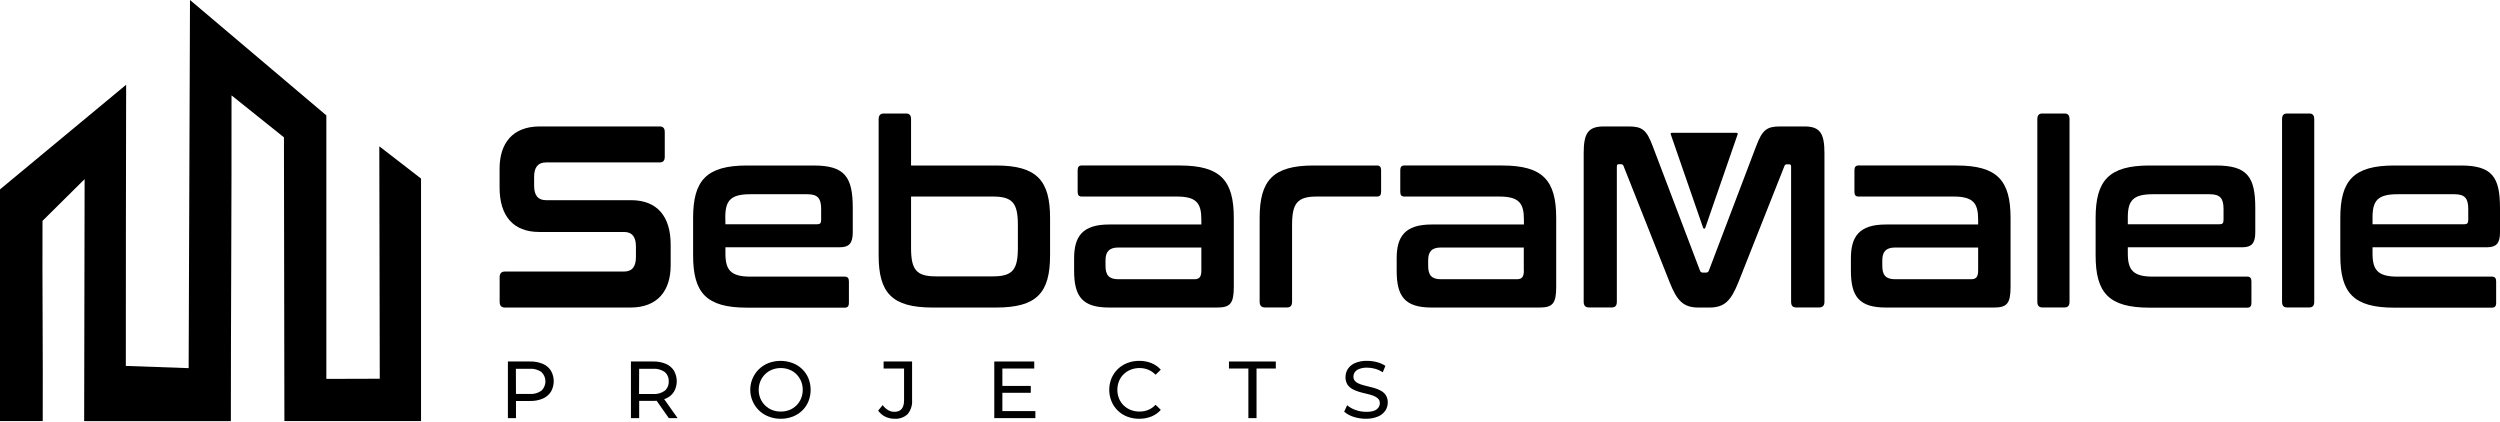
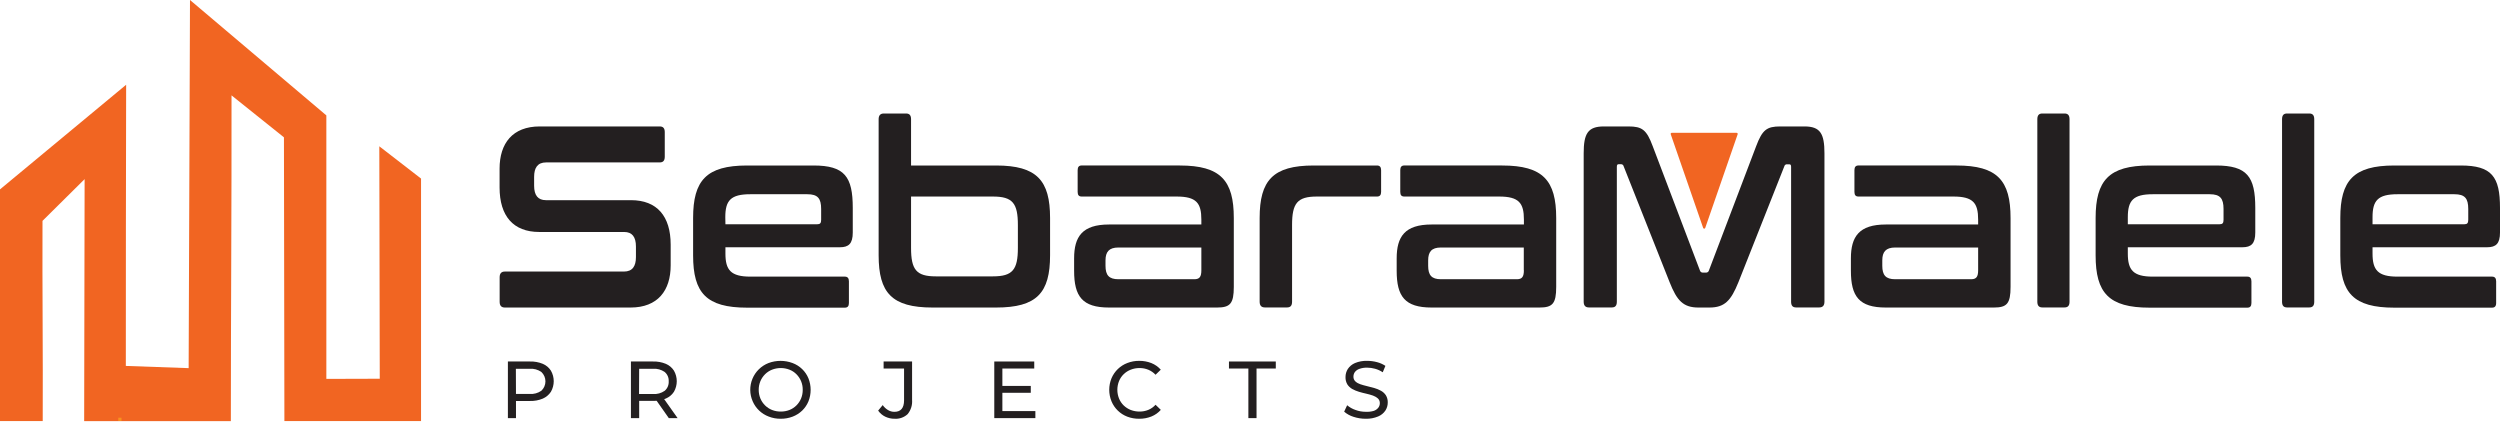
<svg xmlns="http://www.w3.org/2000/svg" viewBox="0 0 778.85 131.17">
  <defs>
    <style>.cls-1{fill:#231f20;}.cls-2{fill:#f16522;}.cls-3{fill:#f7931e;}</style>
  </defs>
  <g id="Layer_2" data-name="Layer 2">
    <g id="Layer_1-2" data-name="Layer 1">
-       <path className="cls-1" d="M205.54,39.39c1.06,0,1.56.57,1.56,1.78v7.65c0,1.21-.5,1.78-1.56,1.78h-35.4c-2.68,0-3.74,1.69-3.74,4.51v2.74c0,3,1.2,4.51,3.67,4.51h26.5c8.13,0,12.37,5,12.37,13.86v6.45c0,7.82-4,13.14-12.51,13.14H157.28c-1.06,0-1.62-.57-1.62-1.78V86.38c0-1.21.56-1.78,1.62-1.78h37.1c2.68,0,3.74-1.69,3.74-4.51v-3.3c0-3-1.2-4.52-3.67-4.52H168c-8.12,0-12.36-5-12.36-13.86V52.53c0-7.82,4-13.14,12.51-13.14Z" />
-       <path className="cls-1" d="M253.45,51.56c9.68,0,12.22,3.47,12.22,13.22v7.66c0,3.46-1.27,4.59-4,4.59H226V79c0,5.08,1.63,7.18,7.78,7.18H263.2c.85,0,1.27.48,1.27,1.45v6.77c0,1-.42,1.45-1.27,1.45H232.75c-12.72,0-16.82-4.6-16.82-16.28V67.92c0-11.68,4.1-16.36,16.82-16.36ZM226,69.86h28.62c.85,0,1.2-.33,1.2-1.37V65.1c0-3.3-1.06-4.59-4.31-4.59H233.74c-6.15,0-7.78,2-7.78,7.17Z" />
-       <path className="cls-1" d="M282.28,35.36c1.06,0,1.55.57,1.55,1.78V51.56h26.5c12.72,0,16.81,4.68,16.81,16.36V79.53c0,11.68-4.09,16.28-16.81,16.28H290.54c-12.72,0-16.81-4.6-16.81-16.28V37.14c0-1.21.56-1.78,1.62-1.78Zm1.55,25.87v16c0,6.77,1.63,8.87,7.7,8.87h17.81c6.15,0,7.77-2.1,7.77-8.87V70.1c0-6.77-1.62-8.87-7.77-8.87Z" />
-       <path className="cls-1" d="M367.56,51.56c12.72,0,16.82,4.68,16.82,16.36V89.36c0,5.24-1.14,6.45-5.23,6.45H345.51c-8.33,0-10.88-3.47-10.88-11.45V80.49c0-6.77,2.55-10.55,10.88-10.55h28.76V68.41c0-5.16-1.55-7.18-7.7-7.18H337c-.84,0-1.27-.4-1.27-1.45V53c0-1,.43-1.45,1.27-1.45Zm6.71,32.64V77.11H348.41c-2.9,0-4,1.37-4,4v1.69c0,2.9,1.06,4.19,4,4.19h23.81C373.71,86.94,374.27,86.22,374.27,84.2Z" />
-       <path className="cls-1" d="M429,51.56c.85,0,1.27.49,1.27,1.45v6.77c0,1-.42,1.45-1.27,1.45H410.24c-6.08,0-7.71,2.1-7.71,8.87V94c0,1.21-.49,1.78-1.55,1.78h-6.93c-1.05,0-1.62-.57-1.62-1.78V67.92c0-11.68,4.1-16.36,16.82-16.36Z" />
-       <path className="cls-1" d="M468,51.56c12.72,0,16.82,4.68,16.82,16.36V89.36c0,5.24-1.13,6.45-5.23,6.45H446c-8.34,0-10.88-3.47-10.88-11.45V80.49c0-6.77,2.54-10.55,10.88-10.55h28.76V68.41c0-5.16-1.56-7.18-7.71-7.18H437.51c-.85,0-1.27-.4-1.27-1.45V53c0-1,.42-1.45,1.27-1.45Zm6.72,32.64V77.11H448.88c-2.89,0-3.95,1.37-3.95,4v1.69c0,2.9,1.06,4.19,3.95,4.19H472.7C474.18,86.94,474.75,86.22,474.75,84.2Z" />
-       <path className="cls-1" d="M507.32,39.39c4.24,0,5.65,1,7.56,6.13L529.57,84.2a.93.93,0,0,0,1,.73h.85a.92.92,0,0,0,1-.73l14.7-38.68c1.91-5.08,3.32-6.13,7.49-6.13h7.56c4.94,0,6.22,2.26,6.22,8.39V94c0,1.21-.57,1.78-1.63,1.78h-7.21c-1.06,0-1.55-.57-1.55-1.78V52c0-.57-.14-.81-.57-.81h-.63a.81.81,0,0,0-.92.64L541.59,87.91c-2.34,5.8-4.31,7.9-9.05,7.9h-3.39c-4.73,0-6.71-2.1-9-7.9L505.83,51.8a.81.81,0,0,0-.91-.64h-.64c-.42,0-.57.24-.57.81V94c0,1.21-.49,1.78-1.55,1.78H495c-1.06,0-1.62-.57-1.62-1.78V47.78c0-6.13,1.27-8.39,6.29-8.39Z" />
-       <path className="cls-1" d="M609.56,51.56c12.72,0,16.81,4.68,16.81,16.36V89.36c0,5.24-1.13,6.45-5.22,6.45H587.51c-8.33,0-10.88-3.47-10.88-11.45V80.49c0-6.77,2.55-10.55,10.88-10.55h28.76V68.41c0-5.16-1.55-7.18-7.7-7.18H579c-.84,0-1.27-.4-1.27-1.45V53c0-1,.43-1.45,1.27-1.45Zm6.71,32.64V77.11H590.41c-2.9,0-4,1.37-4,4v1.69c0,2.9,1.06,4.19,4,4.19h23.81C615.7,86.94,616.27,86.22,616.27,84.2Z" />
-       <path className="cls-1" d="M643.19,35.36c1.06,0,1.55.57,1.55,1.78V94c0,1.21-.49,1.78-1.55,1.78h-6.92c-1.06,0-1.56-.57-1.56-1.78V37.14c0-1.21.5-1.78,1.56-1.78Z" />
-       <path className="cls-1" d="M690.39,51.56c9.68,0,12.22,3.47,12.22,13.22v7.66c0,3.46-1.27,4.59-4,4.59H662.9V79c0,5.08,1.63,7.18,7.77,7.18h29.47c.85,0,1.27.48,1.27,1.45v6.77c0,1-.42,1.45-1.27,1.45H669.69c-12.72,0-16.82-4.6-16.82-16.28V67.92c0-11.68,4.1-16.36,16.82-16.36ZM662.9,69.86h28.62c.85,0,1.2-.33,1.2-1.37V65.1c0-3.3-1.06-4.59-4.31-4.59H670.67c-6.14,0-7.77,2-7.77,7.17Z" />
-       <path className="cls-1" d="M719.43,35.36c1.06,0,1.55.57,1.55,1.78V94c0,1.21-.49,1.78-1.55,1.78H712.5c-1.06,0-1.55-.57-1.55-1.78V37.14c0-1.21.49-1.78,1.55-1.78Z" />
-       <path className="cls-1" d="M766.62,51.56c9.68,0,12.23,3.47,12.23,13.22v7.66c0,3.46-1.27,4.59-4,4.59H739.14V79c0,5.08,1.62,7.18,7.77,7.18h29.47c.84,0,1.27.48,1.27,1.45v6.77c0,1-.43,1.45-1.27,1.45H745.92c-12.72,0-16.82-4.6-16.82-16.28V67.92c0-11.68,4.1-16.36,16.82-16.36Zm-27.48,18.3h28.62c.84,0,1.2-.33,1.2-1.37V65.1c0-3.3-1.06-4.59-4.31-4.59H746.91c-6.15,0-7.77,2-7.77,7.17Z" />
-       <path className="cls-2" d="M531.25,71l10.1-29.17a.34.34,0,0,0-.32-.45H520.82a.33.33,0,0,0-.32.45L530.6,71A.34.34,0,0,0,531.25,71Z" />
-       <path className="cls-2" d="M0,131.17H13.31c.1-20.9-.16-41.46-.07-62.36l13.12-13q-.06,37.7-.14,75.4h45.7c0-33.83.26-67.67.21-101.5L88.46,42.79q.08,44.19.14,88.38h42.57V55.63l-13-10.05.14,72.41-16.64.05,0-82.09L59.19,0l-.42,114.69L39.2,114q0-43.8.1-87.6L0,59Z" />
-       <path className="cls-1" d="M158.23,130.26V112.62h6.88a9.79,9.79,0,0,1,4,.73,5.61,5.61,0,0,1,2.52,2.12,6.61,6.61,0,0,1,0,6.59,5.8,5.8,0,0,1-2.52,2.12,9.62,9.62,0,0,1-4,.74h-5.49l1.13-1.19v6.53Zm2.52-6.27-1.13-1.26H165a5.6,5.6,0,0,0,3.66-1,4,4,0,0,0,0-5.84,5.6,5.6,0,0,0-3.66-1h-5.42l1.13-1.26Z" />
-       <path className="cls-1" d="M196.56,130.26V112.62h6.88a9.79,9.79,0,0,1,4,.73,5.61,5.61,0,0,1,2.52,2.12,6.61,6.61,0,0,1,0,6.59,5.63,5.63,0,0,1-2.52,2.1,9.62,9.62,0,0,1-4,.73H198l1.13-1.16v6.53Zm2.52-6.27L198,122.75h5.42a5.6,5.6,0,0,0,3.66-1,3.61,3.61,0,0,0,1.25-2.94,3.56,3.56,0,0,0-1.25-2.92,5.6,5.6,0,0,0-3.66-1H198l1.13-1.26Zm9.28,6.27-4.49-6.4h2.7l4.53,6.4Z" />
-       <path className="cls-1" d="M243.23,130.46a10,10,0,0,1-3.74-.68,8.82,8.82,0,0,1-5-4.76,8.93,8.93,0,0,1,4.94-11.92,10.7,10.7,0,0,1,7.48,0,8.61,8.61,0,0,1,3,1.89,8.5,8.5,0,0,1,1.95,2.87,9.71,9.71,0,0,1,0,7.19,8.6,8.6,0,0,1-1.95,2.87,8.92,8.92,0,0,1-3,1.89A10.26,10.26,0,0,1,243.23,130.46Zm0-2.24a7.33,7.33,0,0,0,2.73-.5,6.31,6.31,0,0,0,2.17-1.43,6.77,6.77,0,0,0,1.44-2.15,7,7,0,0,0,.51-2.7,6.7,6.7,0,0,0-1.95-4.84,6.17,6.17,0,0,0-2.17-1.43,7.51,7.51,0,0,0-5.44,0,6.4,6.4,0,0,0-2.18,1.43,6.78,6.78,0,0,0-1.45,2.16,6.88,6.88,0,0,0-.52,2.68,7,7,0,0,0,.52,2.7,6.63,6.63,0,0,0,1.45,2.15,6.55,6.55,0,0,0,2.18,1.43A7.3,7.3,0,0,0,243.21,128.22Z" />
-       <path className="cls-1" d="M278.72,130.46a6.65,6.65,0,0,1-2.93-.65,5.7,5.7,0,0,1-2.21-1.89L275,126.2a5.25,5.25,0,0,0,1.65,1.55,3.84,3.84,0,0,0,2,.55c2,0,3-1.2,3-3.58v-9.91h-6.37v-2.19h8.87v12a6.16,6.16,0,0,1-1.4,4.41A5.42,5.42,0,0,1,278.72,130.46Z" />
-       <path className="cls-1" d="M312.28,128.07h10.28v2.19h-12.8V112.62h12.45v2.19h-9.93Zm-.22-7.84h9.07v2.14h-9.07Z" />
-       <path className="cls-1" d="M354.9,130.46a10.17,10.17,0,0,1-3.72-.66,8.68,8.68,0,0,1-4.9-4.76,9.48,9.48,0,0,1,0-7.2,8.72,8.72,0,0,1,4.93-4.75,10,10,0,0,1,3.71-.67,10.07,10.07,0,0,1,3.77.69,7.84,7.84,0,0,1,2.94,2.06L360,116.75a6.54,6.54,0,0,0-2.27-1.57,7,7,0,0,0-2.7-.52,7.36,7.36,0,0,0-2.76.51,6.49,6.49,0,0,0-2.2,1.41,6.28,6.28,0,0,0-1.45,2.15,7.32,7.32,0,0,0,0,5.42,6.42,6.42,0,0,0,1.45,2.16,6.8,6.8,0,0,0,2.2,1.41,7.56,7.56,0,0,0,2.76.5,7,7,0,0,0,2.7-.52,6.24,6.24,0,0,0,2.27-1.6l1.64,1.59a7.86,7.86,0,0,1-2.94,2.07A10,10,0,0,1,354.9,130.46Z" />
-       <path className="cls-1" d="M388.92,130.26V114.81h-6.05v-2.19h14.59v2.19h-6v15.45Z" />
-       <path className="cls-1" d="M425.51,130.46a12.09,12.09,0,0,1-3.86-.61,8.07,8.07,0,0,1-2.89-1.6l.93-2a8,8,0,0,0,2.57,1.46,9.16,9.16,0,0,0,3.25.58A7.44,7.44,0,0,0,428,128a3,3,0,0,0,1.41-1,2.26,2.26,0,0,0,.46-1.4,1.93,1.93,0,0,0-.59-1.46,4.51,4.51,0,0,0-1.54-.9,18.63,18.63,0,0,0-2.08-.59c-.76-.17-1.52-.36-2.28-.59a10.4,10.4,0,0,1-2.09-.87,4.35,4.35,0,0,1-1.53-1.42,4.25,4.25,0,0,1-.58-2.31,4.64,4.64,0,0,1,.72-2.51,5.08,5.08,0,0,1,2.22-1.84,9.16,9.16,0,0,1,3.82-.69,11.78,11.78,0,0,1,3.05.4,8.72,8.72,0,0,1,2.62,1.16l-.83,2a8.12,8.12,0,0,0-2.4-1.1,9.19,9.19,0,0,0-2.44-.34,6.81,6.81,0,0,0-2.45.38,3,3,0,0,0-1.4,1,2.43,2.43,0,0,0-.44,1.41,1.94,1.94,0,0,0,.6,1.49,4.19,4.19,0,0,0,1.53.88c.63.22,1.33.41,2.08.59s1.52.37,2.28.59a9.84,9.84,0,0,1,2.09.86,4.32,4.32,0,0,1,1.53,1.41,4.11,4.11,0,0,1,.58,2.27,4.57,4.57,0,0,1-.73,2.48,5,5,0,0,1-2.26,1.84A9.32,9.32,0,0,1,425.51,130.46Z" />
-       <rect className="cls-3" x="36.85" y="130.13" width="1" height="1" />
+       <path class="cls-1" d="M205.54,39.39c1.06,0,1.56.57,1.56,1.78v7.65c0,1.21-.5,1.78-1.56,1.78h-35.4c-2.68,0-3.74,1.69-3.74,4.51v2.74c0,3,1.2,4.51,3.67,4.51h26.5c8.13,0,12.37,5,12.37,13.86v6.45c0,7.82-4,13.14-12.51,13.14H157.28c-1.06,0-1.62-.57-1.62-1.78V86.38c0-1.21.56-1.78,1.62-1.78h37.1c2.68,0,3.74-1.69,3.74-4.51v-3.3c0-3-1.2-4.52-3.67-4.52H168c-8.12,0-12.36-5-12.36-13.86V52.53c0-7.82,4-13.14,12.51-13.14Z" />
+       <path class="cls-1" d="M253.45,51.56c9.68,0,12.22,3.47,12.22,13.22v7.66c0,3.46-1.27,4.59-4,4.59H226V79c0,5.08,1.63,7.18,7.78,7.18H263.2c.85,0,1.27.48,1.27,1.45v6.77c0,1-.42,1.45-1.27,1.45H232.75c-12.72,0-16.82-4.6-16.82-16.28V67.92c0-11.68,4.1-16.36,16.82-16.36ZM226,69.86h28.62c.85,0,1.2-.33,1.2-1.37V65.1c0-3.3-1.06-4.59-4.31-4.59H233.74c-6.15,0-7.78,2-7.78,7.17Z" />
+       <path class="cls-1" d="M282.28,35.36c1.06,0,1.55.57,1.55,1.78V51.56h26.5c12.72,0,16.81,4.68,16.81,16.36V79.53c0,11.68-4.09,16.28-16.81,16.28H290.54c-12.72,0-16.81-4.6-16.81-16.28V37.14c0-1.21.56-1.78,1.62-1.78Zm1.55,25.87v16c0,6.77,1.63,8.87,7.7,8.87h17.81c6.15,0,7.77-2.1,7.77-8.87V70.1c0-6.77-1.62-8.87-7.77-8.87Z" />
+       <path class="cls-1" d="M367.56,51.56c12.72,0,16.82,4.68,16.82,16.36V89.36c0,5.24-1.14,6.45-5.23,6.45H345.51c-8.33,0-10.88-3.47-10.88-11.45V80.49c0-6.77,2.55-10.55,10.88-10.55h28.76V68.41c0-5.16-1.55-7.18-7.7-7.18H337c-.84,0-1.27-.4-1.27-1.45V53c0-1,.43-1.45,1.27-1.45Zm6.71,32.64V77.11H348.41c-2.9,0-4,1.37-4,4v1.69c0,2.9,1.06,4.19,4,4.19h23.81C373.71,86.94,374.27,86.22,374.27,84.2Z" />
+       <path class="cls-1" d="M429,51.56c.85,0,1.27.49,1.27,1.45v6.77c0,1-.42,1.45-1.27,1.45H410.24c-6.08,0-7.71,2.1-7.71,8.87V94c0,1.21-.49,1.78-1.55,1.78h-6.93c-1.05,0-1.62-.57-1.62-1.78V67.92c0-11.68,4.1-16.36,16.82-16.36Z" />
+       <path class="cls-1" d="M468,51.56c12.72,0,16.82,4.68,16.82,16.36V89.36c0,5.24-1.13,6.45-5.23,6.45H446c-8.34,0-10.88-3.47-10.88-11.45V80.49c0-6.77,2.54-10.55,10.88-10.55h28.76V68.41c0-5.16-1.56-7.18-7.71-7.18H437.51c-.85,0-1.27-.4-1.27-1.45V53c0-1,.42-1.45,1.27-1.45Zm6.72,32.64V77.11H448.88c-2.89,0-3.95,1.37-3.95,4v1.69c0,2.9,1.06,4.19,3.95,4.19H472.7C474.18,86.94,474.75,86.22,474.75,84.2Z" />
+       <path class="cls-1" d="M507.32,39.39c4.24,0,5.65,1,7.56,6.13L529.57,84.2a.93.93,0,0,0,1,.73h.85a.92.92,0,0,0,1-.73l14.7-38.68c1.91-5.08,3.32-6.13,7.49-6.13h7.56c4.94,0,6.22,2.26,6.22,8.39V94c0,1.21-.57,1.78-1.63,1.78h-7.21c-1.06,0-1.55-.57-1.55-1.78V52c0-.57-.14-.81-.57-.81h-.63a.81.81,0,0,0-.92.64L541.59,87.91c-2.34,5.8-4.31,7.9-9.05,7.9h-3.39c-4.73,0-6.71-2.1-9-7.9L505.83,51.8a.81.81,0,0,0-.91-.64h-.64c-.42,0-.57.24-.57.81V94c0,1.21-.49,1.78-1.55,1.78H495c-1.06,0-1.62-.57-1.62-1.78V47.78c0-6.13,1.27-8.39,6.29-8.39Z" />
+       <path class="cls-1" d="M609.56,51.56c12.72,0,16.81,4.68,16.81,16.36V89.36c0,5.24-1.13,6.45-5.22,6.45H587.51c-8.33,0-10.88-3.47-10.88-11.45V80.49c0-6.77,2.55-10.55,10.88-10.55h28.76V68.41c0-5.16-1.55-7.18-7.7-7.18H579c-.84,0-1.27-.4-1.27-1.45V53c0-1,.43-1.45,1.27-1.45Zm6.71,32.64V77.11H590.41c-2.9,0-4,1.37-4,4v1.69c0,2.9,1.06,4.19,4,4.19h23.81C615.7,86.94,616.27,86.22,616.27,84.2Z" />
+       <path class="cls-1" d="M643.19,35.36c1.06,0,1.55.57,1.55,1.78V94c0,1.21-.49,1.78-1.55,1.78h-6.92c-1.06,0-1.56-.57-1.56-1.78V37.14c0-1.21.5-1.78,1.56-1.78Z" />
+       <path class="cls-1" d="M690.39,51.56c9.68,0,12.22,3.47,12.22,13.22v7.66c0,3.46-1.27,4.59-4,4.59H662.9V79c0,5.08,1.63,7.18,7.77,7.18h29.47c.85,0,1.27.48,1.27,1.45v6.77c0,1-.42,1.45-1.27,1.45H669.69c-12.72,0-16.82-4.6-16.82-16.28V67.92c0-11.68,4.1-16.36,16.82-16.36ZM662.9,69.86h28.62c.85,0,1.2-.33,1.2-1.37V65.1c0-3.3-1.06-4.59-4.31-4.59H670.67c-6.14,0-7.77,2-7.77,7.17Z" />
+       <path class="cls-1" d="M719.43,35.36c1.06,0,1.55.57,1.55,1.78V94c0,1.21-.49,1.78-1.55,1.78H712.5c-1.06,0-1.55-.57-1.55-1.78V37.14c0-1.21.49-1.78,1.55-1.78Z" />
+       <path class="cls-1" d="M766.62,51.56c9.68,0,12.23,3.47,12.23,13.22v7.66c0,3.46-1.27,4.59-4,4.59H739.14V79c0,5.08,1.62,7.18,7.77,7.18h29.47c.84,0,1.27.48,1.27,1.45v6.77c0,1-.43,1.45-1.27,1.45H745.92c-12.72,0-16.82-4.6-16.82-16.28V67.92c0-11.68,4.1-16.36,16.82-16.36Zm-27.48,18.3h28.62c.84,0,1.2-.33,1.2-1.37V65.1c0-3.3-1.06-4.59-4.31-4.59H746.91c-6.15,0-7.77,2-7.77,7.17Z" />
+       <path class="cls-2" d="M531.25,71l10.1-29.17a.34.34,0,0,0-.32-.45H520.82a.33.33,0,0,0-.32.45L530.6,71A.34.34,0,0,0,531.25,71Z" />
+       <path class="cls-2" d="M0,131.17H13.31c.1-20.9-.16-41.46-.07-62.36l13.12-13q-.06,37.7-.14,75.4h45.7c0-33.83.26-67.67.21-101.5L88.46,42.79q.08,44.19.14,88.38h42.57V55.63l-13-10.05.14,72.41-16.64.05,0-82.09L59.19,0l-.42,114.69L39.2,114q0-43.8.1-87.6L0,59Z" />
+       <path class="cls-1" d="M158.23,130.26V112.62h6.88a9.79,9.79,0,0,1,4,.73,5.61,5.61,0,0,1,2.52,2.12,6.61,6.61,0,0,1,0,6.59,5.8,5.8,0,0,1-2.52,2.12,9.62,9.62,0,0,1-4,.74h-5.49l1.13-1.19v6.53Zm2.52-6.27-1.13-1.26H165a5.6,5.6,0,0,0,3.66-1,4,4,0,0,0,0-5.84,5.6,5.6,0,0,0-3.66-1h-5.42l1.13-1.26Z" />
+       <path class="cls-1" d="M196.56,130.26V112.62h6.88a9.79,9.79,0,0,1,4,.73,5.61,5.61,0,0,1,2.52,2.12,6.61,6.61,0,0,1,0,6.59,5.63,5.63,0,0,1-2.52,2.1,9.62,9.62,0,0,1-4,.73H198l1.13-1.16v6.53Zm2.52-6.27L198,122.75h5.42a5.6,5.6,0,0,0,3.66-1,3.61,3.61,0,0,0,1.25-2.94,3.56,3.56,0,0,0-1.25-2.92,5.6,5.6,0,0,0-3.66-1H198l1.13-1.26Zm9.28,6.27-4.49-6.4h2.7l4.53,6.4Z" />
+       <path class="cls-1" d="M243.23,130.46a10,10,0,0,1-3.74-.68,8.82,8.82,0,0,1-5-4.76,8.93,8.93,0,0,1,4.94-11.92,10.7,10.7,0,0,1,7.48,0,8.61,8.61,0,0,1,3,1.89,8.5,8.5,0,0,1,1.95,2.87,9.71,9.71,0,0,1,0,7.19,8.6,8.6,0,0,1-1.95,2.87,8.92,8.92,0,0,1-3,1.89A10.26,10.26,0,0,1,243.23,130.46Zm0-2.24a7.33,7.33,0,0,0,2.73-.5,6.31,6.31,0,0,0,2.17-1.43,6.77,6.77,0,0,0,1.44-2.15,7,7,0,0,0,.51-2.7,6.7,6.7,0,0,0-1.95-4.84,6.17,6.17,0,0,0-2.17-1.43,7.51,7.51,0,0,0-5.44,0,6.4,6.4,0,0,0-2.18,1.43,6.78,6.78,0,0,0-1.45,2.16,6.88,6.88,0,0,0-.52,2.68,7,7,0,0,0,.52,2.7,6.63,6.63,0,0,0,1.45,2.15,6.55,6.55,0,0,0,2.18,1.43A7.3,7.3,0,0,0,243.21,128.22Z" />
+       <path class="cls-1" d="M278.72,130.46a6.65,6.65,0,0,1-2.93-.65,5.7,5.7,0,0,1-2.21-1.89L275,126.2a5.25,5.25,0,0,0,1.65,1.55,3.84,3.84,0,0,0,2,.55c2,0,3-1.2,3-3.58v-9.91h-6.37v-2.19h8.87v12a6.16,6.16,0,0,1-1.4,4.41A5.42,5.42,0,0,1,278.72,130.46Z" />
+       <path class="cls-1" d="M312.28,128.07h10.28v2.19h-12.8V112.62h12.45v2.19h-9.93Zm-.22-7.84h9.07v2.14h-9.07Z" />
+       <path class="cls-1" d="M354.9,130.46a10.17,10.17,0,0,1-3.72-.66,8.68,8.68,0,0,1-4.9-4.76,9.48,9.48,0,0,1,0-7.2,8.72,8.72,0,0,1,4.93-4.75,10,10,0,0,1,3.71-.67,10.07,10.07,0,0,1,3.77.69,7.84,7.84,0,0,1,2.94,2.06L360,116.75a6.54,6.54,0,0,0-2.27-1.57,7,7,0,0,0-2.7-.52,7.36,7.36,0,0,0-2.76.51,6.49,6.49,0,0,0-2.2,1.41,6.28,6.28,0,0,0-1.45,2.15,7.32,7.32,0,0,0,0,5.42,6.42,6.42,0,0,0,1.45,2.16,6.8,6.8,0,0,0,2.2,1.41,7.56,7.56,0,0,0,2.76.5,7,7,0,0,0,2.7-.52,6.24,6.24,0,0,0,2.27-1.6l1.64,1.59a7.86,7.86,0,0,1-2.94,2.07A10,10,0,0,1,354.9,130.46Z" />
+       <path class="cls-1" d="M388.92,130.26V114.81h-6.05v-2.19h14.59v2.19h-6v15.45Z" />
+       <path class="cls-1" d="M425.51,130.46a12.09,12.09,0,0,1-3.86-.61,8.07,8.07,0,0,1-2.89-1.6l.93-2a8,8,0,0,0,2.57,1.46,9.16,9.16,0,0,0,3.25.58A7.44,7.44,0,0,0,428,128a3,3,0,0,0,1.41-1,2.26,2.26,0,0,0,.46-1.4,1.93,1.93,0,0,0-.59-1.46,4.51,4.51,0,0,0-1.54-.9,18.63,18.63,0,0,0-2.08-.59c-.76-.17-1.52-.36-2.28-.59a10.4,10.4,0,0,1-2.09-.87,4.35,4.35,0,0,1-1.53-1.42,4.25,4.25,0,0,1-.58-2.31,4.64,4.64,0,0,1,.72-2.51,5.08,5.08,0,0,1,2.22-1.84,9.16,9.16,0,0,1,3.82-.69,11.78,11.78,0,0,1,3.05.4,8.72,8.72,0,0,1,2.62,1.16l-.83,2a8.12,8.12,0,0,0-2.4-1.1,9.19,9.19,0,0,0-2.44-.34,6.81,6.81,0,0,0-2.45.38,3,3,0,0,0-1.4,1,2.43,2.43,0,0,0-.44,1.41,1.94,1.94,0,0,0,.6,1.49,4.19,4.19,0,0,0,1.53.88c.63.22,1.33.41,2.08.59s1.52.37,2.28.59a9.84,9.84,0,0,1,2.09.86,4.32,4.32,0,0,1,1.53,1.41,4.11,4.11,0,0,1,.58,2.27,4.57,4.57,0,0,1-.73,2.48,5,5,0,0,1-2.26,1.84A9.32,9.32,0,0,1,425.51,130.46Z" />
+       <rect class="cls-3" x="36.85" y="130.13" width="1" height="1" />
    </g>
  </g>
</svg>
